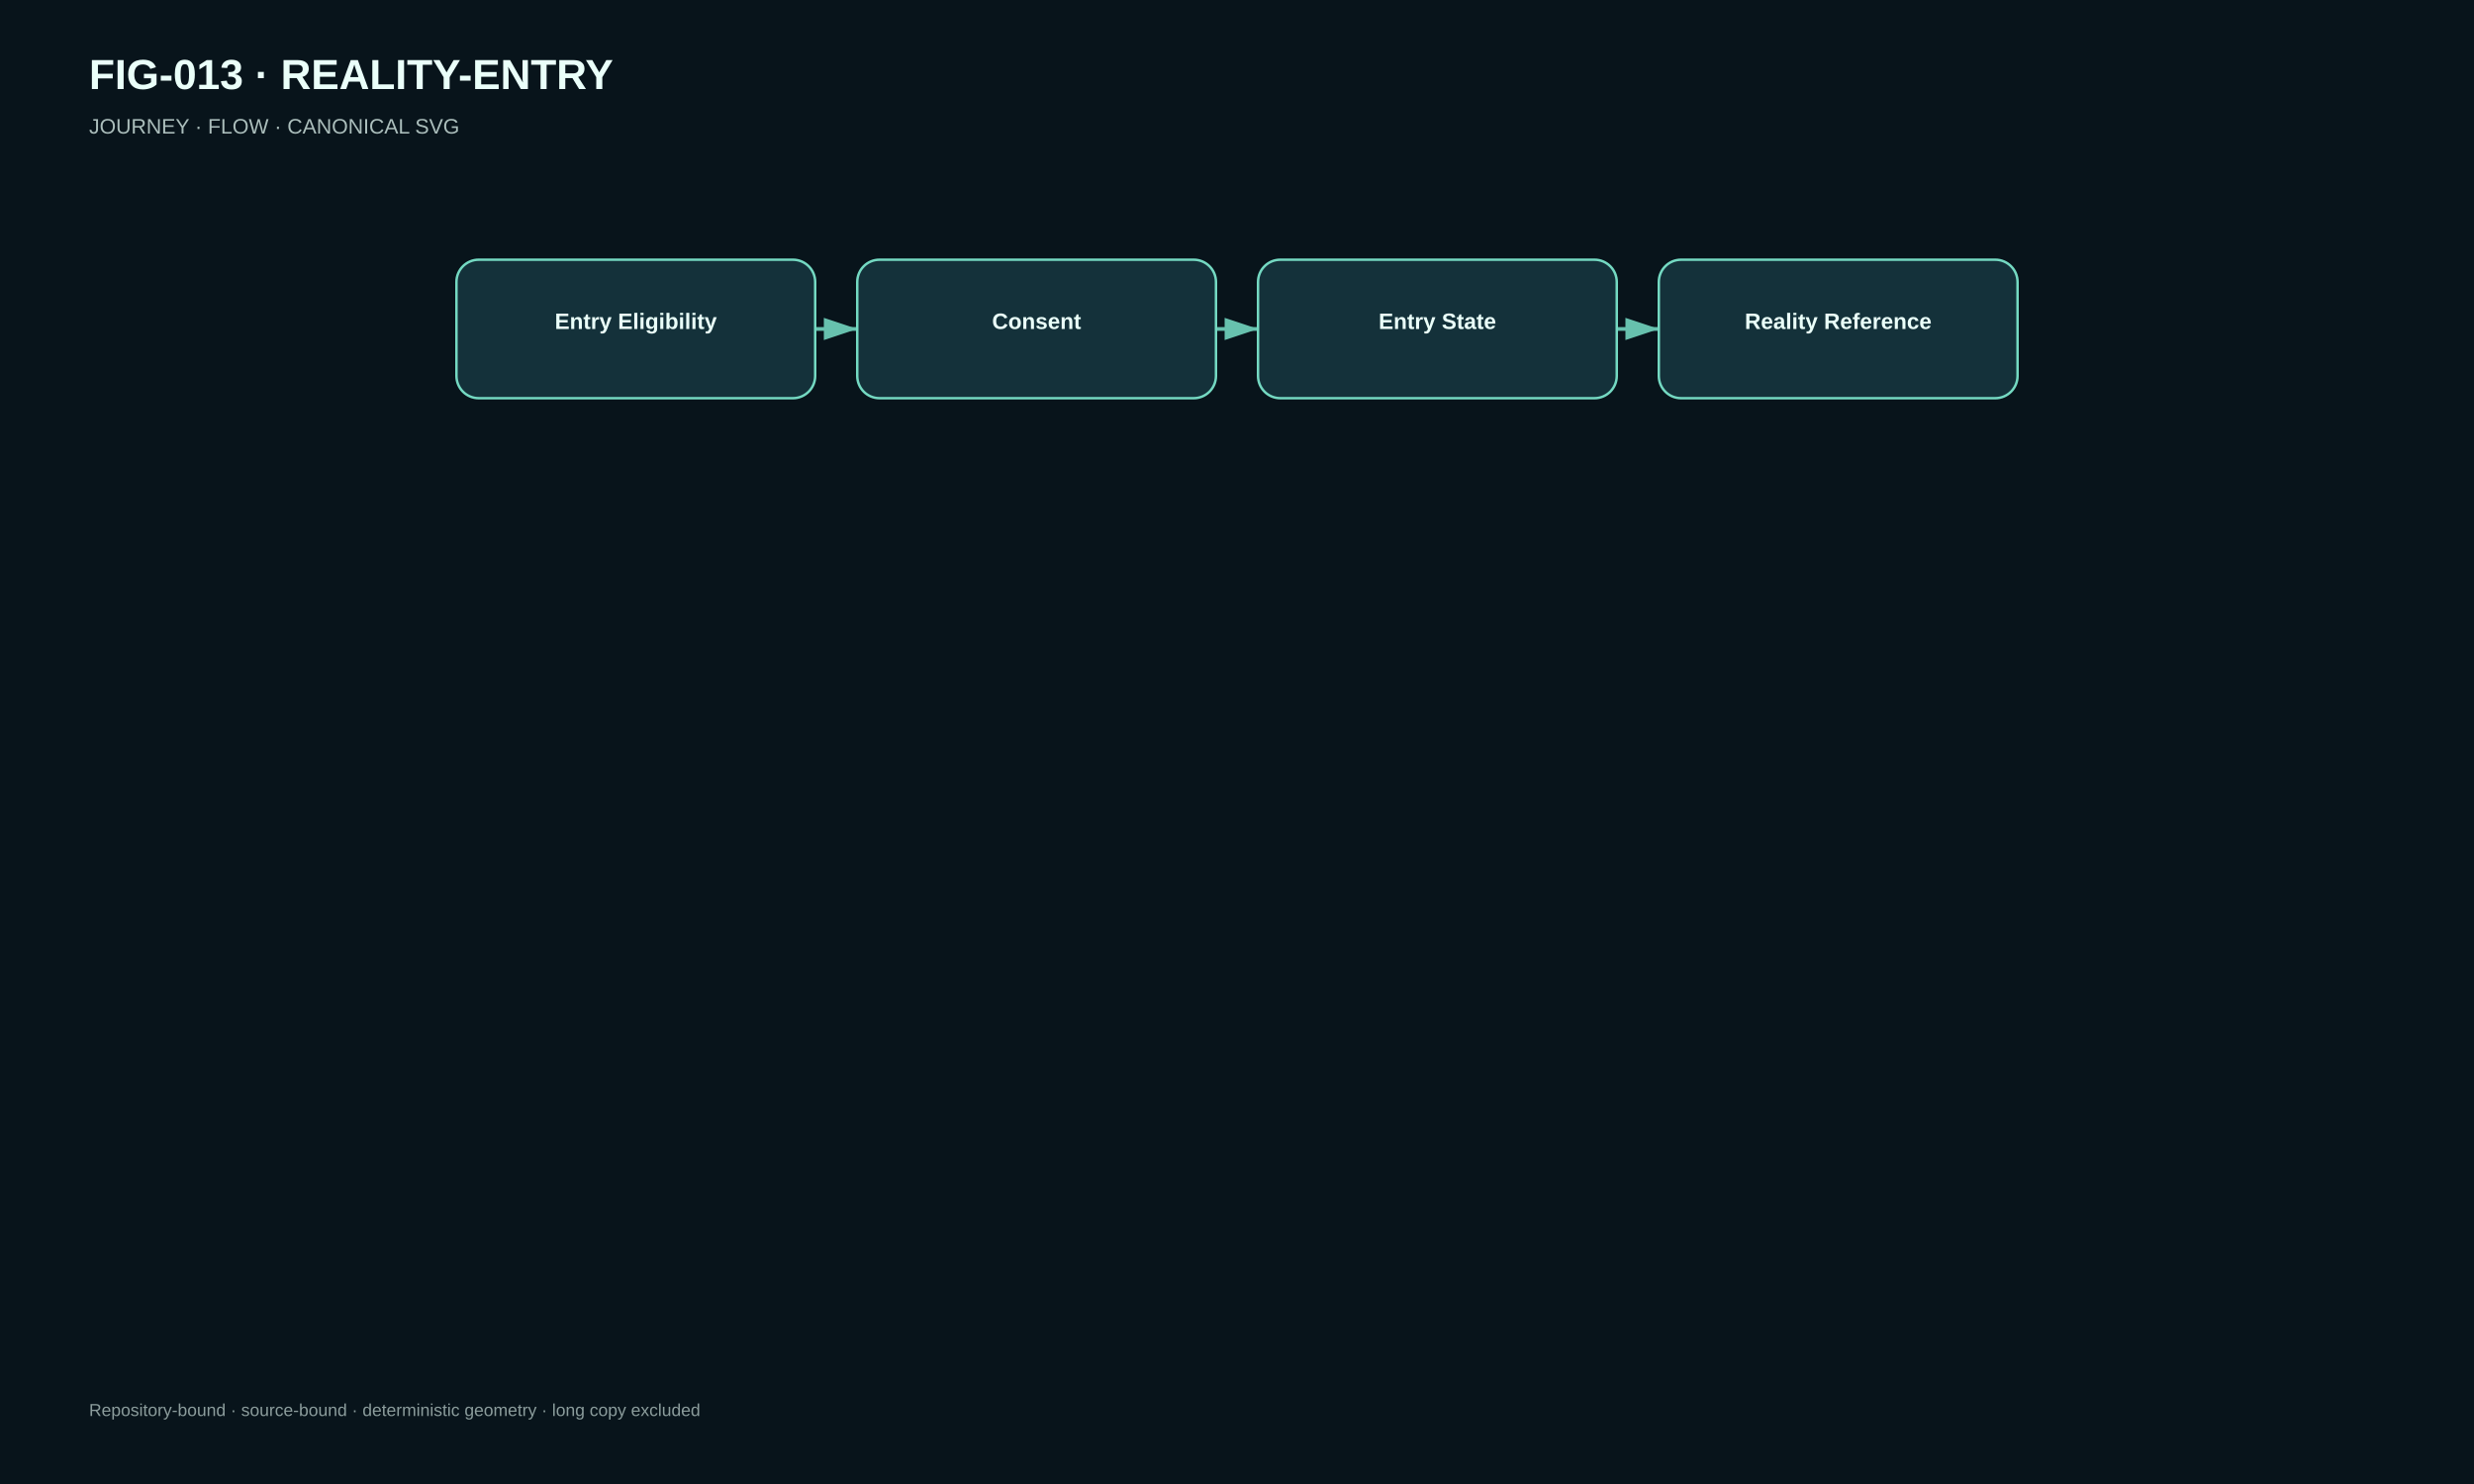
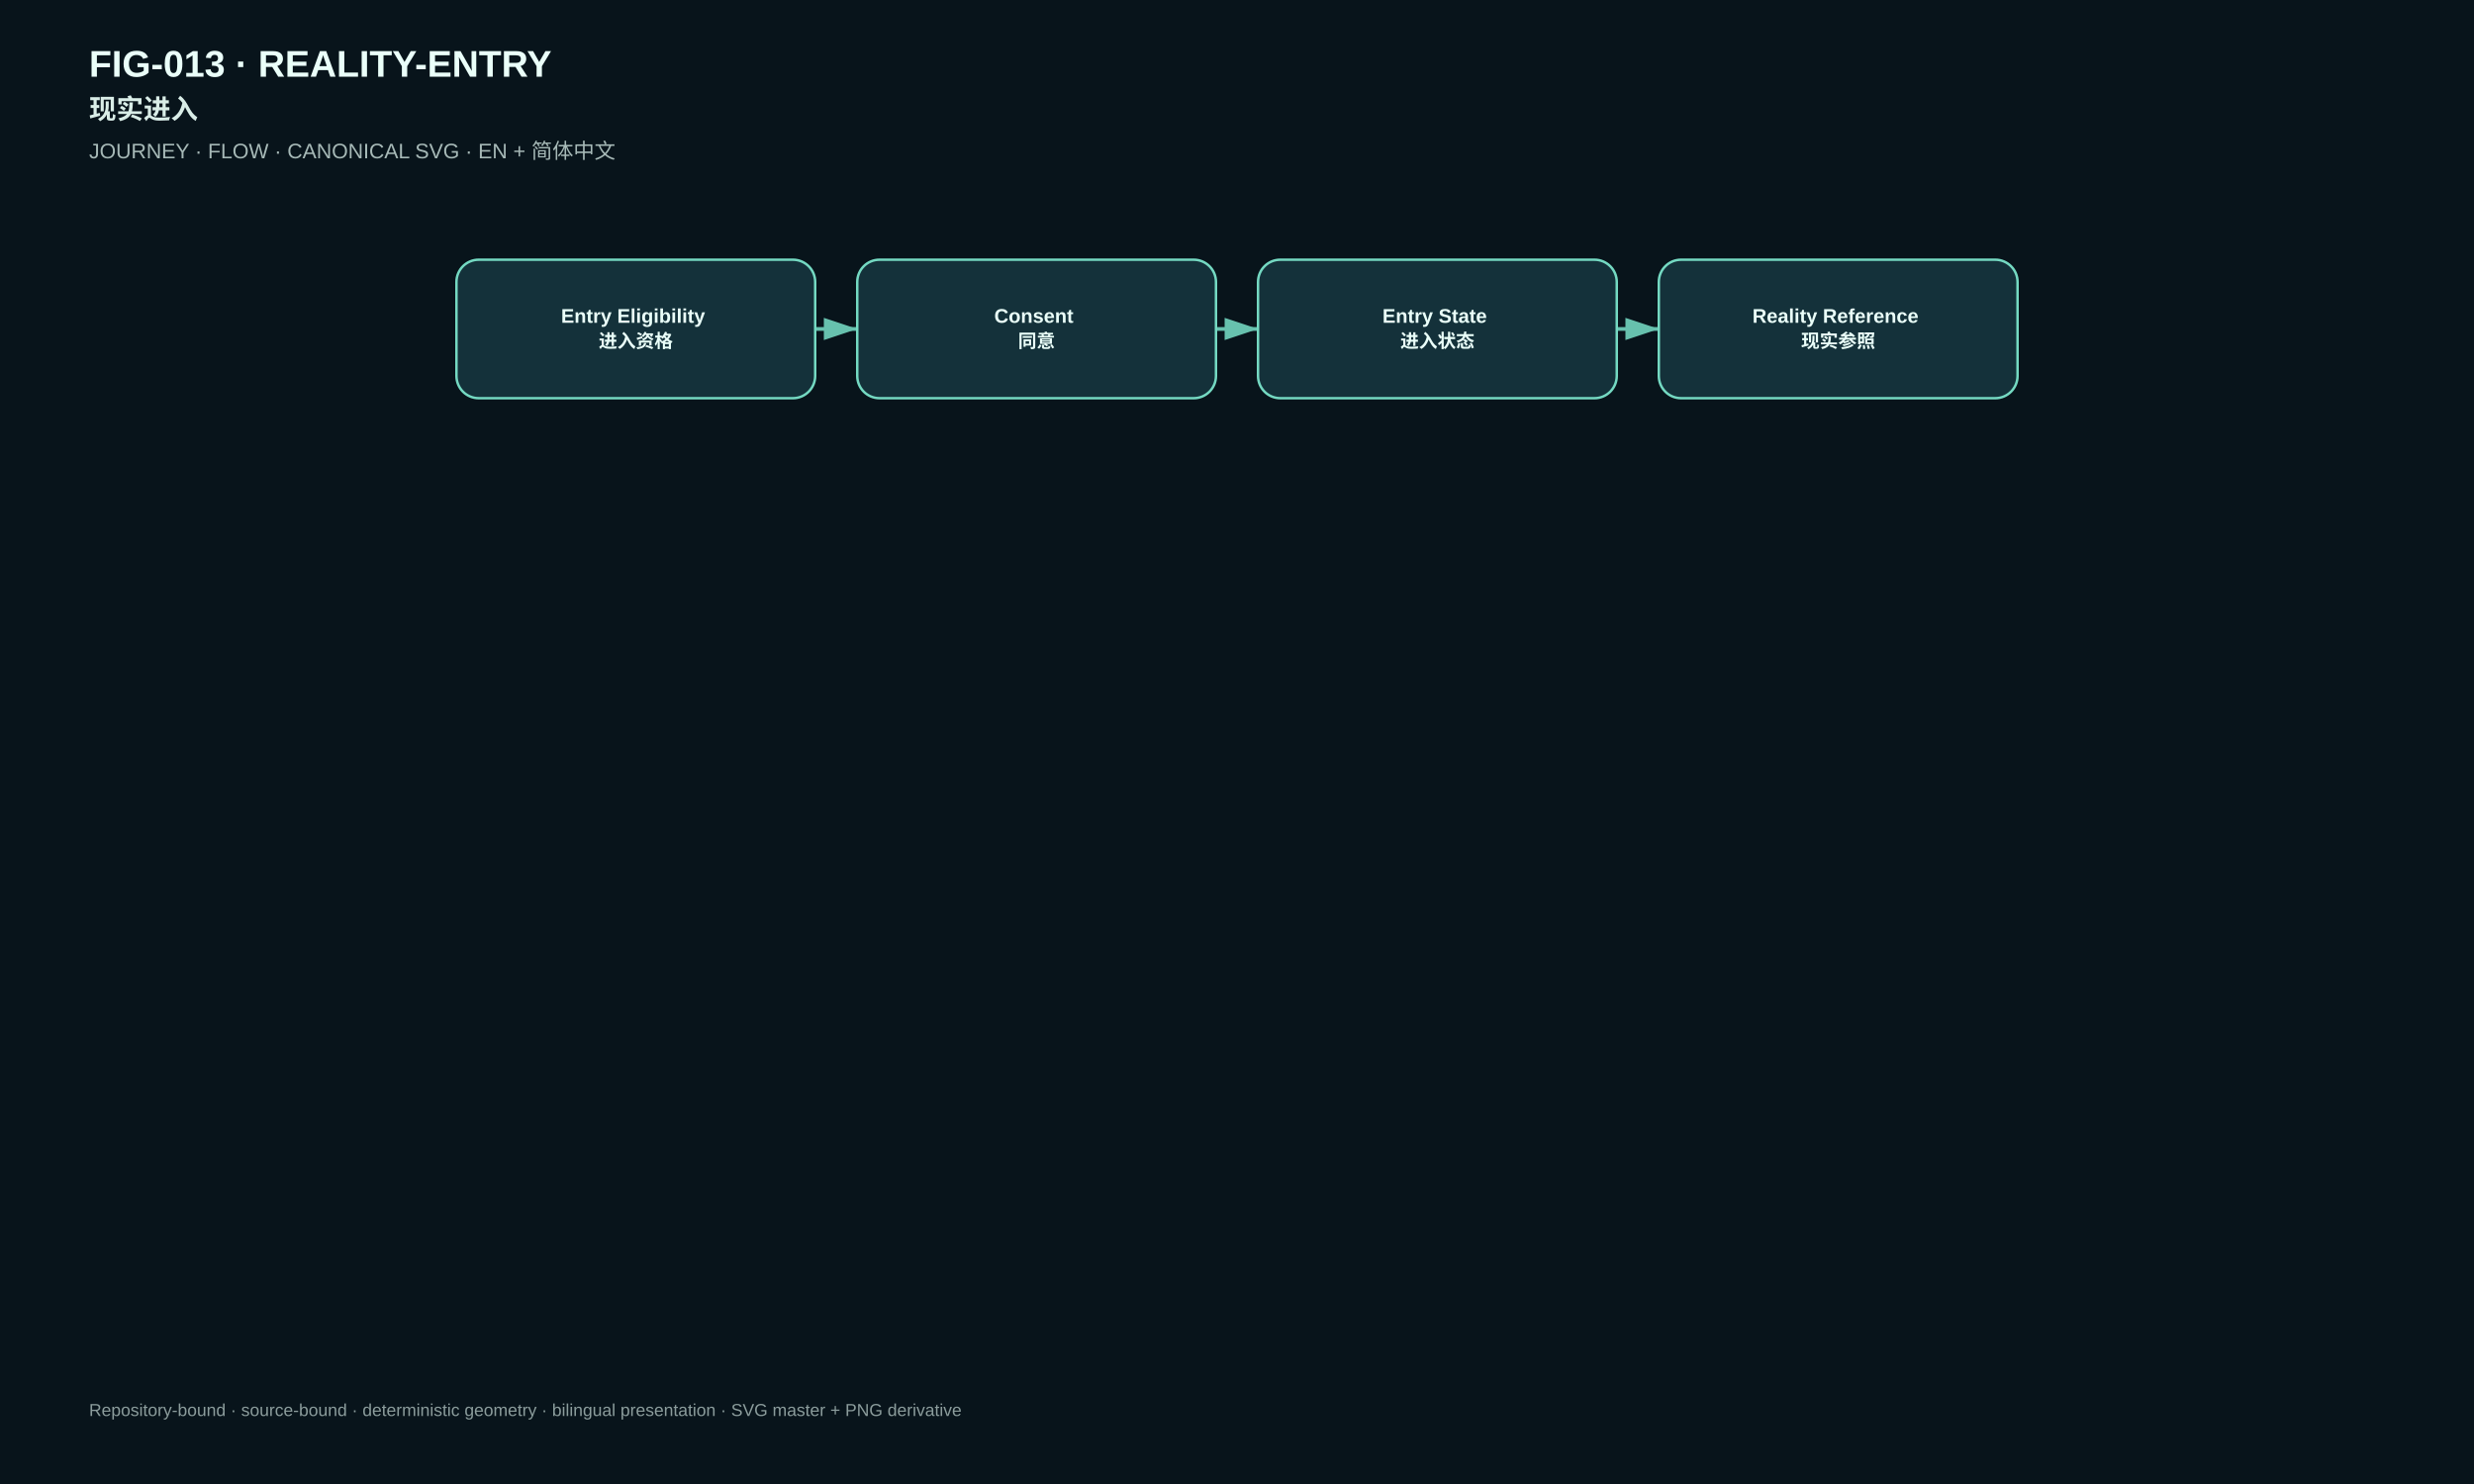
- <svg xmlns="http://www.w3.org/2000/svg" viewBox="0 0 2000 1200" width="2000" height="1200" data-figure-id="FIG-013" data-renderer-version="FIG-RENDERER-1.0.0" data-style-version="FIG-STYLE-1.0.0">
+ <svg xmlns="http://www.w3.org/2000/svg" viewBox="0 0 2000 1200" width="2000" height="1200" data-figure-id="FIG-013" data-renderer-version="FIG-RENDERER-1.1.0" data-style-version="FIG-STYLE-1.1.0" data-presentation-locales="en,zh-Hans">
  <defs>
    <marker id="arrow" markerWidth="10" markerHeight="10" refX="9" refY="3" orient="auto" markerUnits="strokeWidth">
      <path d="M0,0 L0,6 L9,3 z" fill="#74d9c2" />
    </marker>
  </defs>
  <rect width="100%" height="100%" fill="#08141b" />
-   <text x="72" y="72" fill="#eafff9" font-family="Arial, Helvetica, sans-serif" font-size="34" font-weight="700">FIG-013 · REALITY-ENTRY</text>
-   <text x="72" y="108" fill="#eafff9" opacity="0.72" font-family="Arial, Helvetica, sans-serif" font-size="17">JOURNEY · FLOW · CANONICAL SVG</text>
+   <text x="72" y="62" fill="#eafff9" font-family="Arial, 'Noto Sans CJK SC', 'Microsoft YaHei', sans-serif" font-size="30" font-weight="700">FIG-013 · REALITY-ENTRY</text>
+   <text x="72" y="96" fill="#eafff9" opacity="0.92" font-family="Arial, 'Noto Sans CJK SC', 'Microsoft YaHei', sans-serif" font-size="22" font-weight="600" data-localized-title="zh-Hans">现实进入</text>
+   <text x="72" y="128" fill="#eafff9" opacity="0.70" font-family="Arial, 'Noto Sans CJK SC', 'Microsoft YaHei', sans-serif" font-size="17">JOURNEY · FLOW · CANONICAL SVG · EN + 简体中文</text>
  <g id="edge-FIG-013-E01" data-from="FIG-013-N01" data-to="FIG-013-N02" data-relation="REQUIRES">
    <path d="M 659 266 L 676 266 L 676 266 L 693 266" fill="none" stroke="#74d9c2" stroke-width="3" stroke-linejoin="round" marker-end="url(#arrow)" opacity="0.88" />
  </g>
  <g id="edge-FIG-013-E02" data-from="FIG-013-N02" data-to="FIG-013-N03" data-relation="ALLOWS">
    <path d="M 983 266 L 1000 266 L 1000 266 L 1017 266" fill="none" stroke="#74d9c2" stroke-width="3" stroke-linejoin="round" marker-end="url(#arrow)" opacity="0.88" />
  </g>
  <g id="edge-FIG-013-E03" data-from="FIG-013-N03" data-to="FIG-013-N04" data-relation="REFERENCES">
    <path d="M 1307 266 L 1324 266 L 1324 266 L 1341 266" fill="none" stroke="#74d9c2" stroke-width="3" stroke-linejoin="round" marker-end="url(#arrow)" opacity="0.88" />
  </g>
-   <g id="node-FIG-013-N01" data-figure-node="FIG-013-N01" data-semantic-key="ENTRY_ELIGIBILITY">
+   <g id="node-FIG-013-N01" data-figure-node="FIG-013-N01" data-semantic-key="ENTRY_ELIGIBILITY" data-canonical-label="Entry Eligibility" data-localized-label="进入资格">
    <rect x="369" y="210" width="290" height="112" rx="18" fill="#14313a" stroke="#74d9c2" stroke-width="2" />
-     <text x="514" y="266" text-anchor="middle" fill="#eafff9" font-family="Arial, Helvetica, sans-serif" font-size="18" font-weight="700">
+     <text x="514" y="261" text-anchor="middle" fill="#eafff9" font-family="Arial, 'Noto Sans CJK SC', 'Microsoft YaHei', sans-serif" font-size="16" font-weight="700">
      <tspan x="514" dy="0">Entry Eligibility</tspan>
+       <tspan x="514" dy="20" font-size="15" font-weight="600" opacity="0.86">进入资格</tspan>
    </text>
  </g>
-   <g id="node-FIG-013-N02" data-figure-node="FIG-013-N02" data-semantic-key="CONSENT">
+   <g id="node-FIG-013-N02" data-figure-node="FIG-013-N02" data-semantic-key="CONSENT" data-canonical-label="Consent" data-localized-label="同意">
    <rect x="693" y="210" width="290" height="112" rx="18" fill="#14313a" stroke="#74d9c2" stroke-width="2" />
-     <text x="838" y="266" text-anchor="middle" fill="#eafff9" font-family="Arial, Helvetica, sans-serif" font-size="18" font-weight="700">
+     <text x="838" y="261" text-anchor="middle" fill="#eafff9" font-family="Arial, 'Noto Sans CJK SC', 'Microsoft YaHei', sans-serif" font-size="16" font-weight="700">
      <tspan x="838" dy="0">Consent</tspan>
+       <tspan x="838" dy="20" font-size="15" font-weight="600" opacity="0.86">同意</tspan>
    </text>
  </g>
-   <g id="node-FIG-013-N03" data-figure-node="FIG-013-N03" data-semantic-key="ENTRY_STATE">
+   <g id="node-FIG-013-N03" data-figure-node="FIG-013-N03" data-semantic-key="ENTRY_STATE" data-canonical-label="Entry State" data-localized-label="进入状态">
    <rect x="1017" y="210" width="290" height="112" rx="18" fill="#14313a" stroke="#74d9c2" stroke-width="2" />
-     <text x="1162" y="266" text-anchor="middle" fill="#eafff9" font-family="Arial, Helvetica, sans-serif" font-size="18" font-weight="700">
+     <text x="1162" y="261" text-anchor="middle" fill="#eafff9" font-family="Arial, 'Noto Sans CJK SC', 'Microsoft YaHei', sans-serif" font-size="16" font-weight="700">
      <tspan x="1162" dy="0">Entry State</tspan>
+       <tspan x="1162" dy="20" font-size="15" font-weight="600" opacity="0.86">进入状态</tspan>
    </text>
  </g>
-   <g id="node-FIG-013-N04" data-figure-node="FIG-013-N04" data-semantic-key="REALITY_REFERENCE">
+   <g id="node-FIG-013-N04" data-figure-node="FIG-013-N04" data-semantic-key="REALITY_REFERENCE" data-canonical-label="Reality Reference" data-localized-label="现实参照">
    <rect x="1341" y="210" width="290" height="112" rx="18" fill="#14313a" stroke="#74d9c2" stroke-width="2" />
-     <text x="1486" y="266" text-anchor="middle" fill="#eafff9" font-family="Arial, Helvetica, sans-serif" font-size="18" font-weight="700">
+     <text x="1486" y="261" text-anchor="middle" fill="#eafff9" font-family="Arial, 'Noto Sans CJK SC', 'Microsoft YaHei', sans-serif" font-size="16" font-weight="700">
      <tspan x="1486" dy="0">Reality Reference</tspan>
+       <tspan x="1486" dy="20" font-size="15" font-weight="600" opacity="0.86">现实参照</tspan>
    </text>
  </g>
-   <text x="72" y="1145" fill="#eafff9" opacity="0.58" font-family="Arial, Helvetica, sans-serif" font-size="14">Repository-bound · source-bound · deterministic geometry · long copy excluded</text>
+   <text x="72" y="1145" fill="#eafff9" opacity="0.58" font-family="Arial, 'Noto Sans CJK SC', 'Microsoft YaHei', sans-serif" font-size="14">Repository-bound · source-bound · deterministic geometry · bilingual presentation · SVG master + PNG derivative</text>
</svg>
